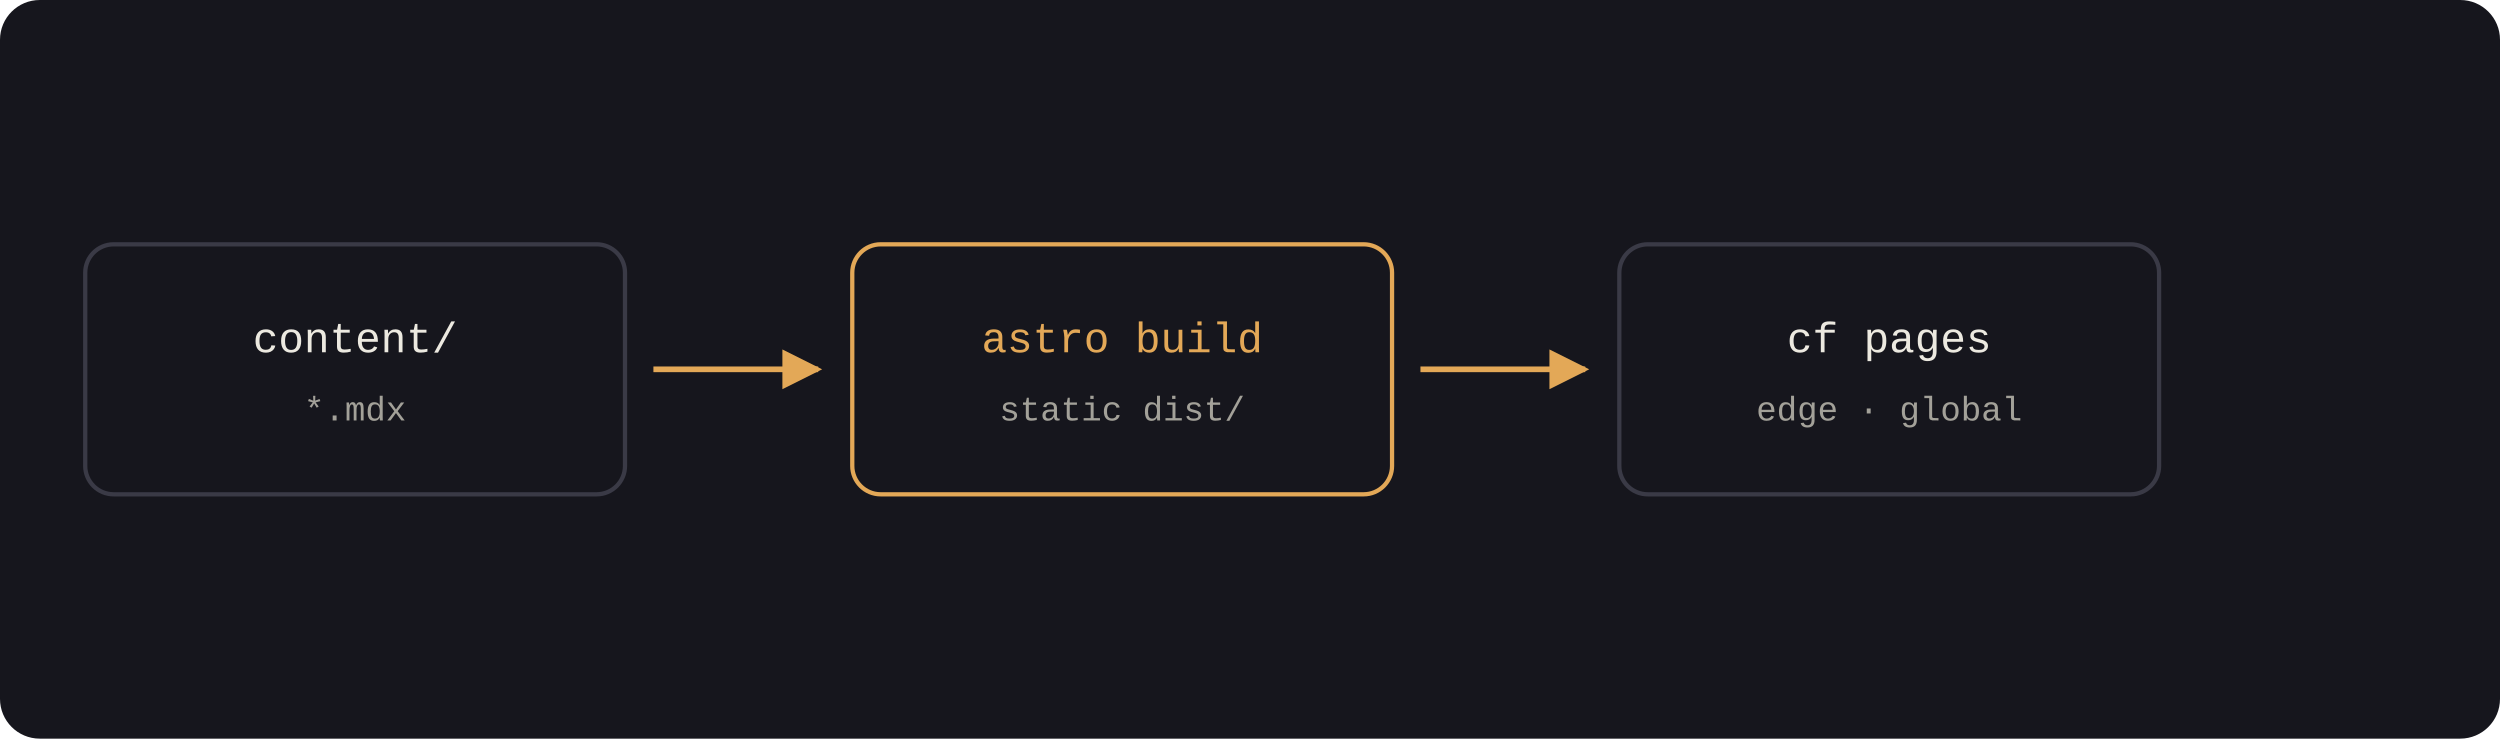
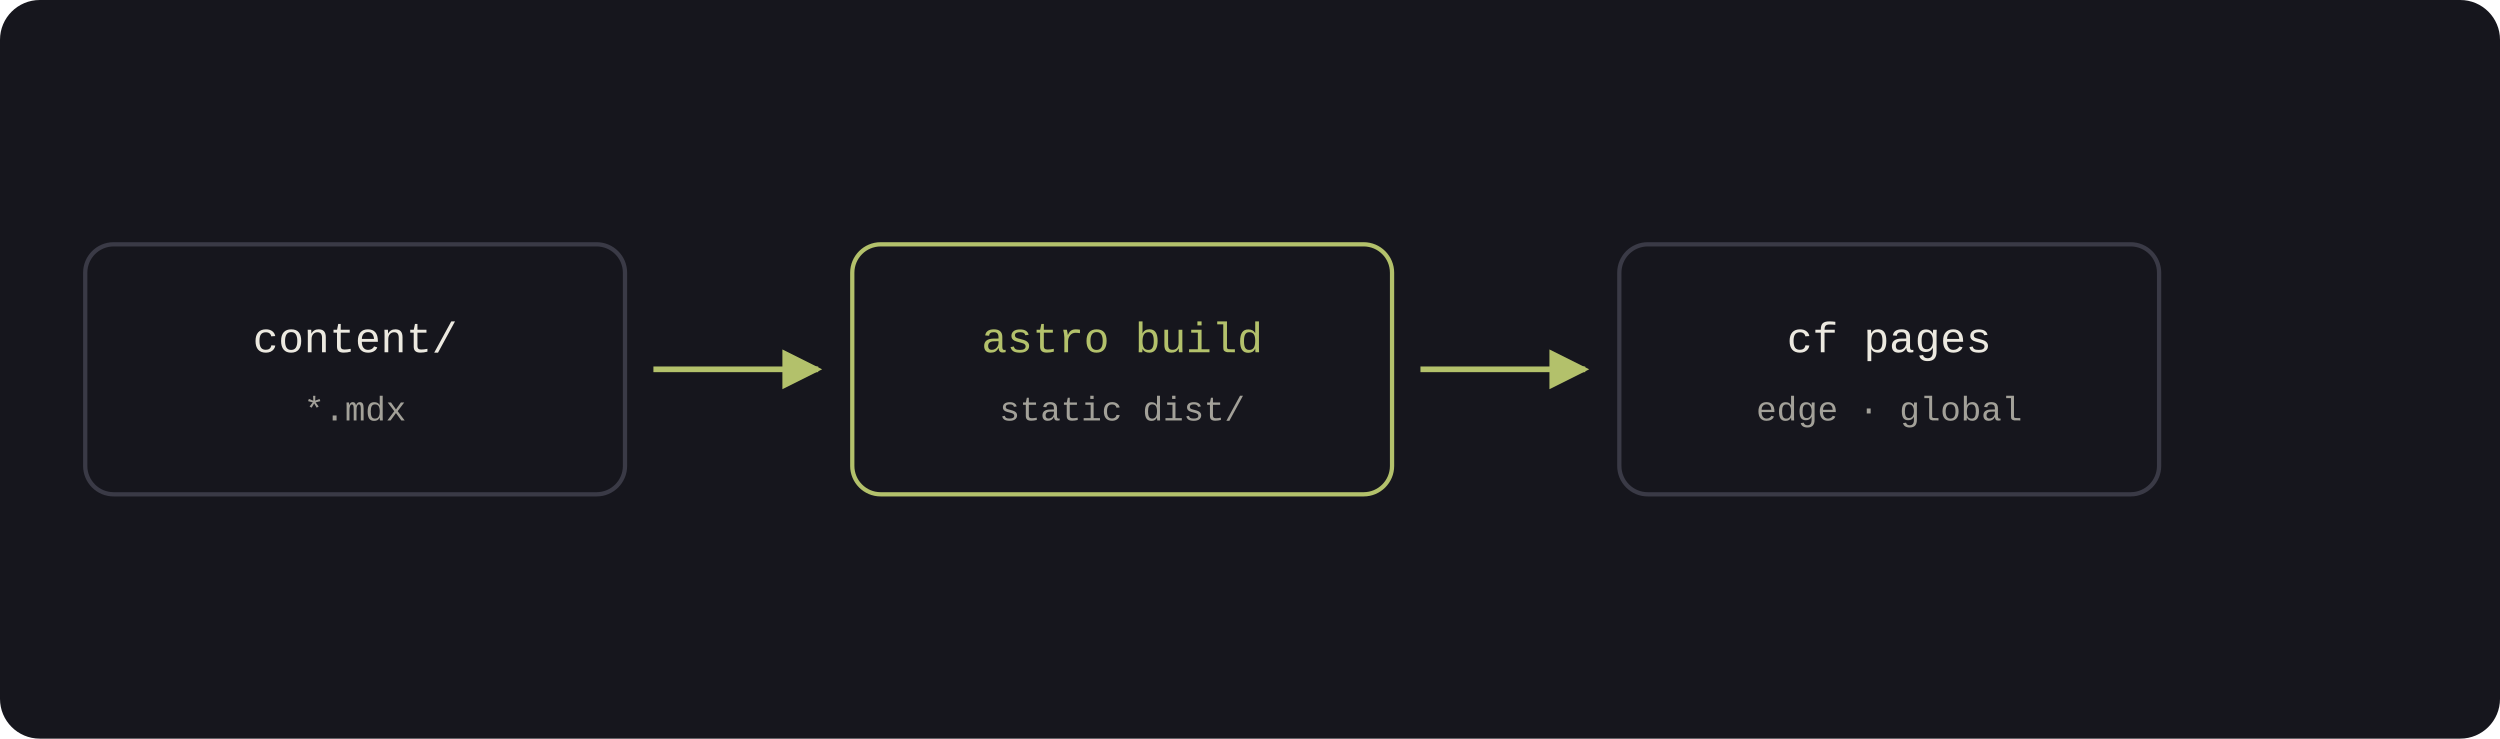
<svg xmlns="http://www.w3.org/2000/svg" viewBox="0 0 880 260" role="img" aria-label="Build pipeline: Markdown in Git, Astro static build, Cloudflare Pages edge">
  <rect width="880" height="260" rx="14" fill="#16161d" />
  <defs>
    <marker id="arr" viewBox="0 0 10 10" refX="9" refY="5" markerWidth="7" markerHeight="7" orient="auto-start-reverse">
-       <path d="M 0 0 L 10 5 L 0 10 z" fill="#e3a857" />
+       <path d="M 0 0 L 10 5 L 0 10 z" fill="#b3c16b" />
    </marker>
  </defs>
  <g font-family="'JetBrains Mono', 'Courier New', monospace">
    <rect x="30" y="86" width="190" height="88" rx="10" fill="none" stroke="#3a3a46" stroke-width="1.5" />
    <text x="125" y="124" text-anchor="middle" font-size="15" fill="#ece9e0">content/</text>
    <text x="125" y="148" text-anchor="middle" font-size="12" fill="#a3a199">*.mdx</text>
-     <line x1="230" y1="130" x2="288" y2="130" stroke="#e3a857" stroke-width="2" marker-end="url(#arr)" />
-     <rect x="300" y="86" width="190" height="88" rx="10" fill="none" stroke="#e3a857" stroke-width="1.5" />
-     <text x="395" y="124" text-anchor="middle" font-size="15" fill="#e3a857">astro build</text>
+     <line x1="230" y1="130" x2="288" y2="130" stroke="#b3c16b" stroke-width="2" marker-end="url(#arr)" />
+     <rect x="300" y="86" width="190" height="88" rx="10" fill="none" stroke="#b3c16b" stroke-width="1.5" />
+     <text x="395" y="124" text-anchor="middle" font-size="15" fill="#b3c16b">astro build</text>
    <text x="395" y="148" text-anchor="middle" font-size="12" fill="#a3a199">static dist/</text>
-     <line x1="500" y1="130" x2="558" y2="130" stroke="#e3a857" stroke-width="2" marker-end="url(#arr)" />
+     <line x1="500" y1="130" x2="558" y2="130" stroke="#b3c16b" stroke-width="2" marker-end="url(#arr)" />
    <rect x="570" y="86" width="190" height="88" rx="10" fill="none" stroke="#3a3a46" stroke-width="1.5" />
    <text x="665" y="124" text-anchor="middle" font-size="15" fill="#ece9e0">cf pages</text>
    <text x="665" y="148" text-anchor="middle" font-size="12" fill="#a3a199">edge · global</text>
  </g>
</svg>
